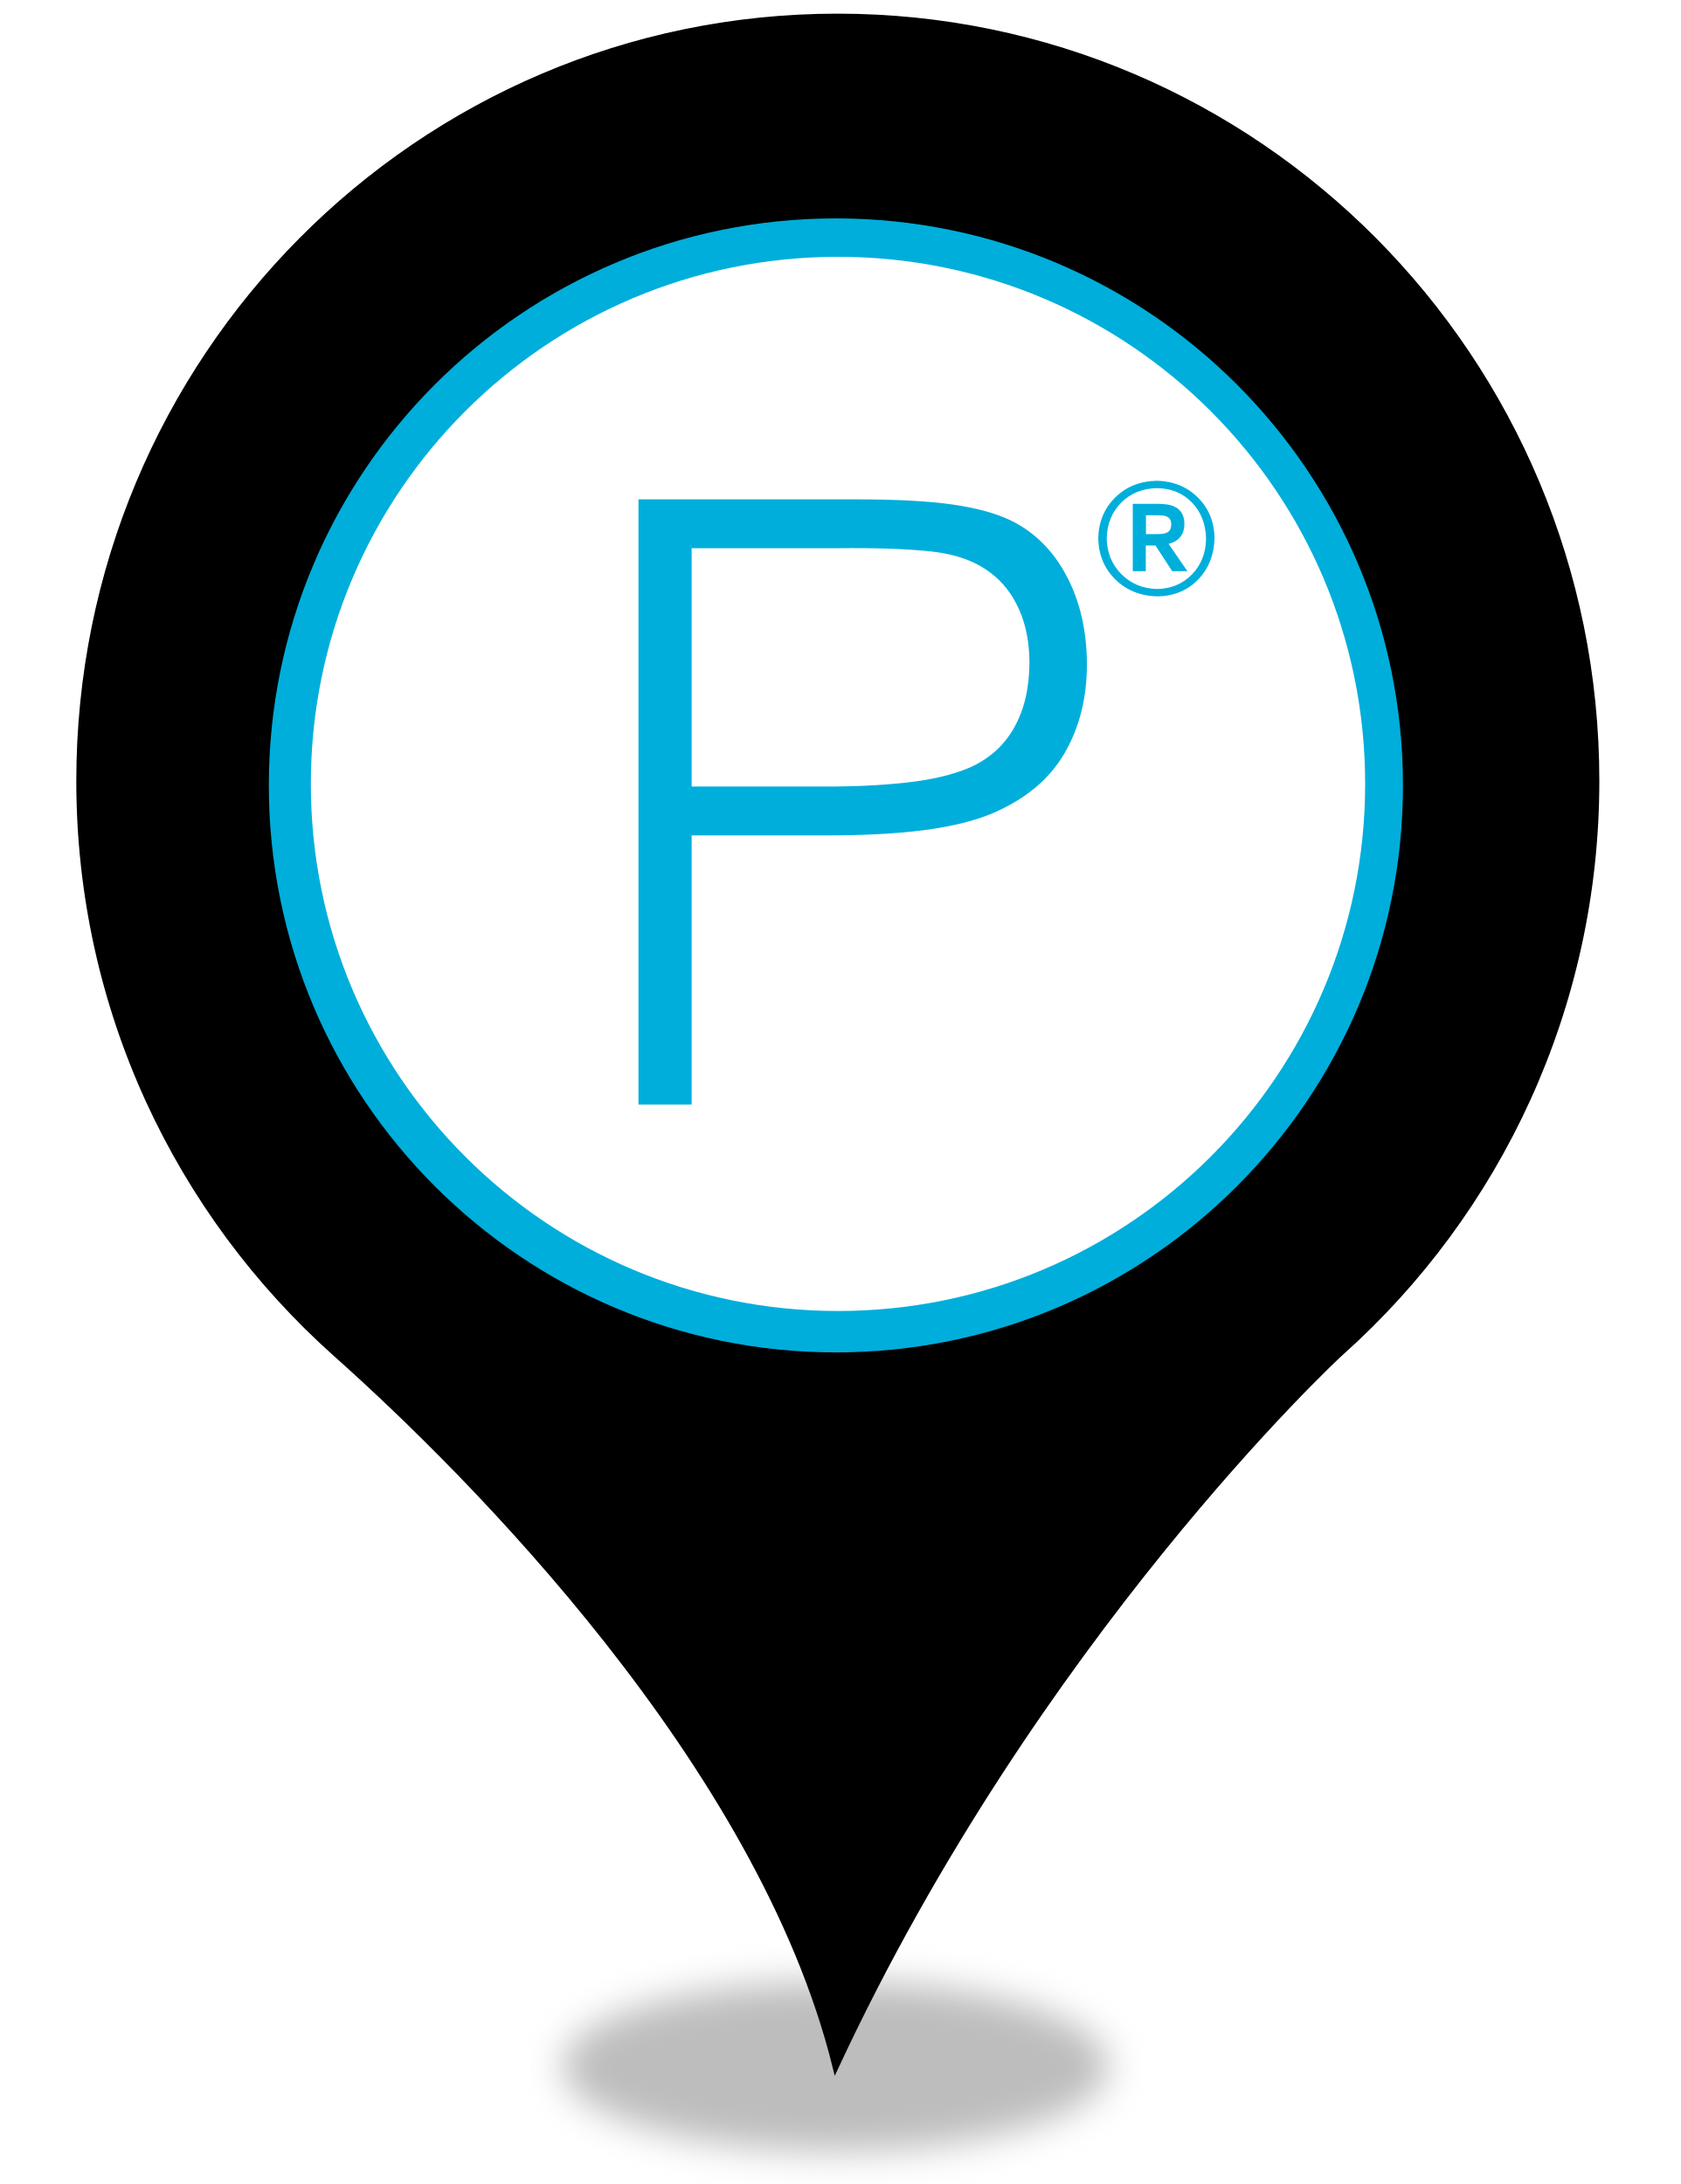
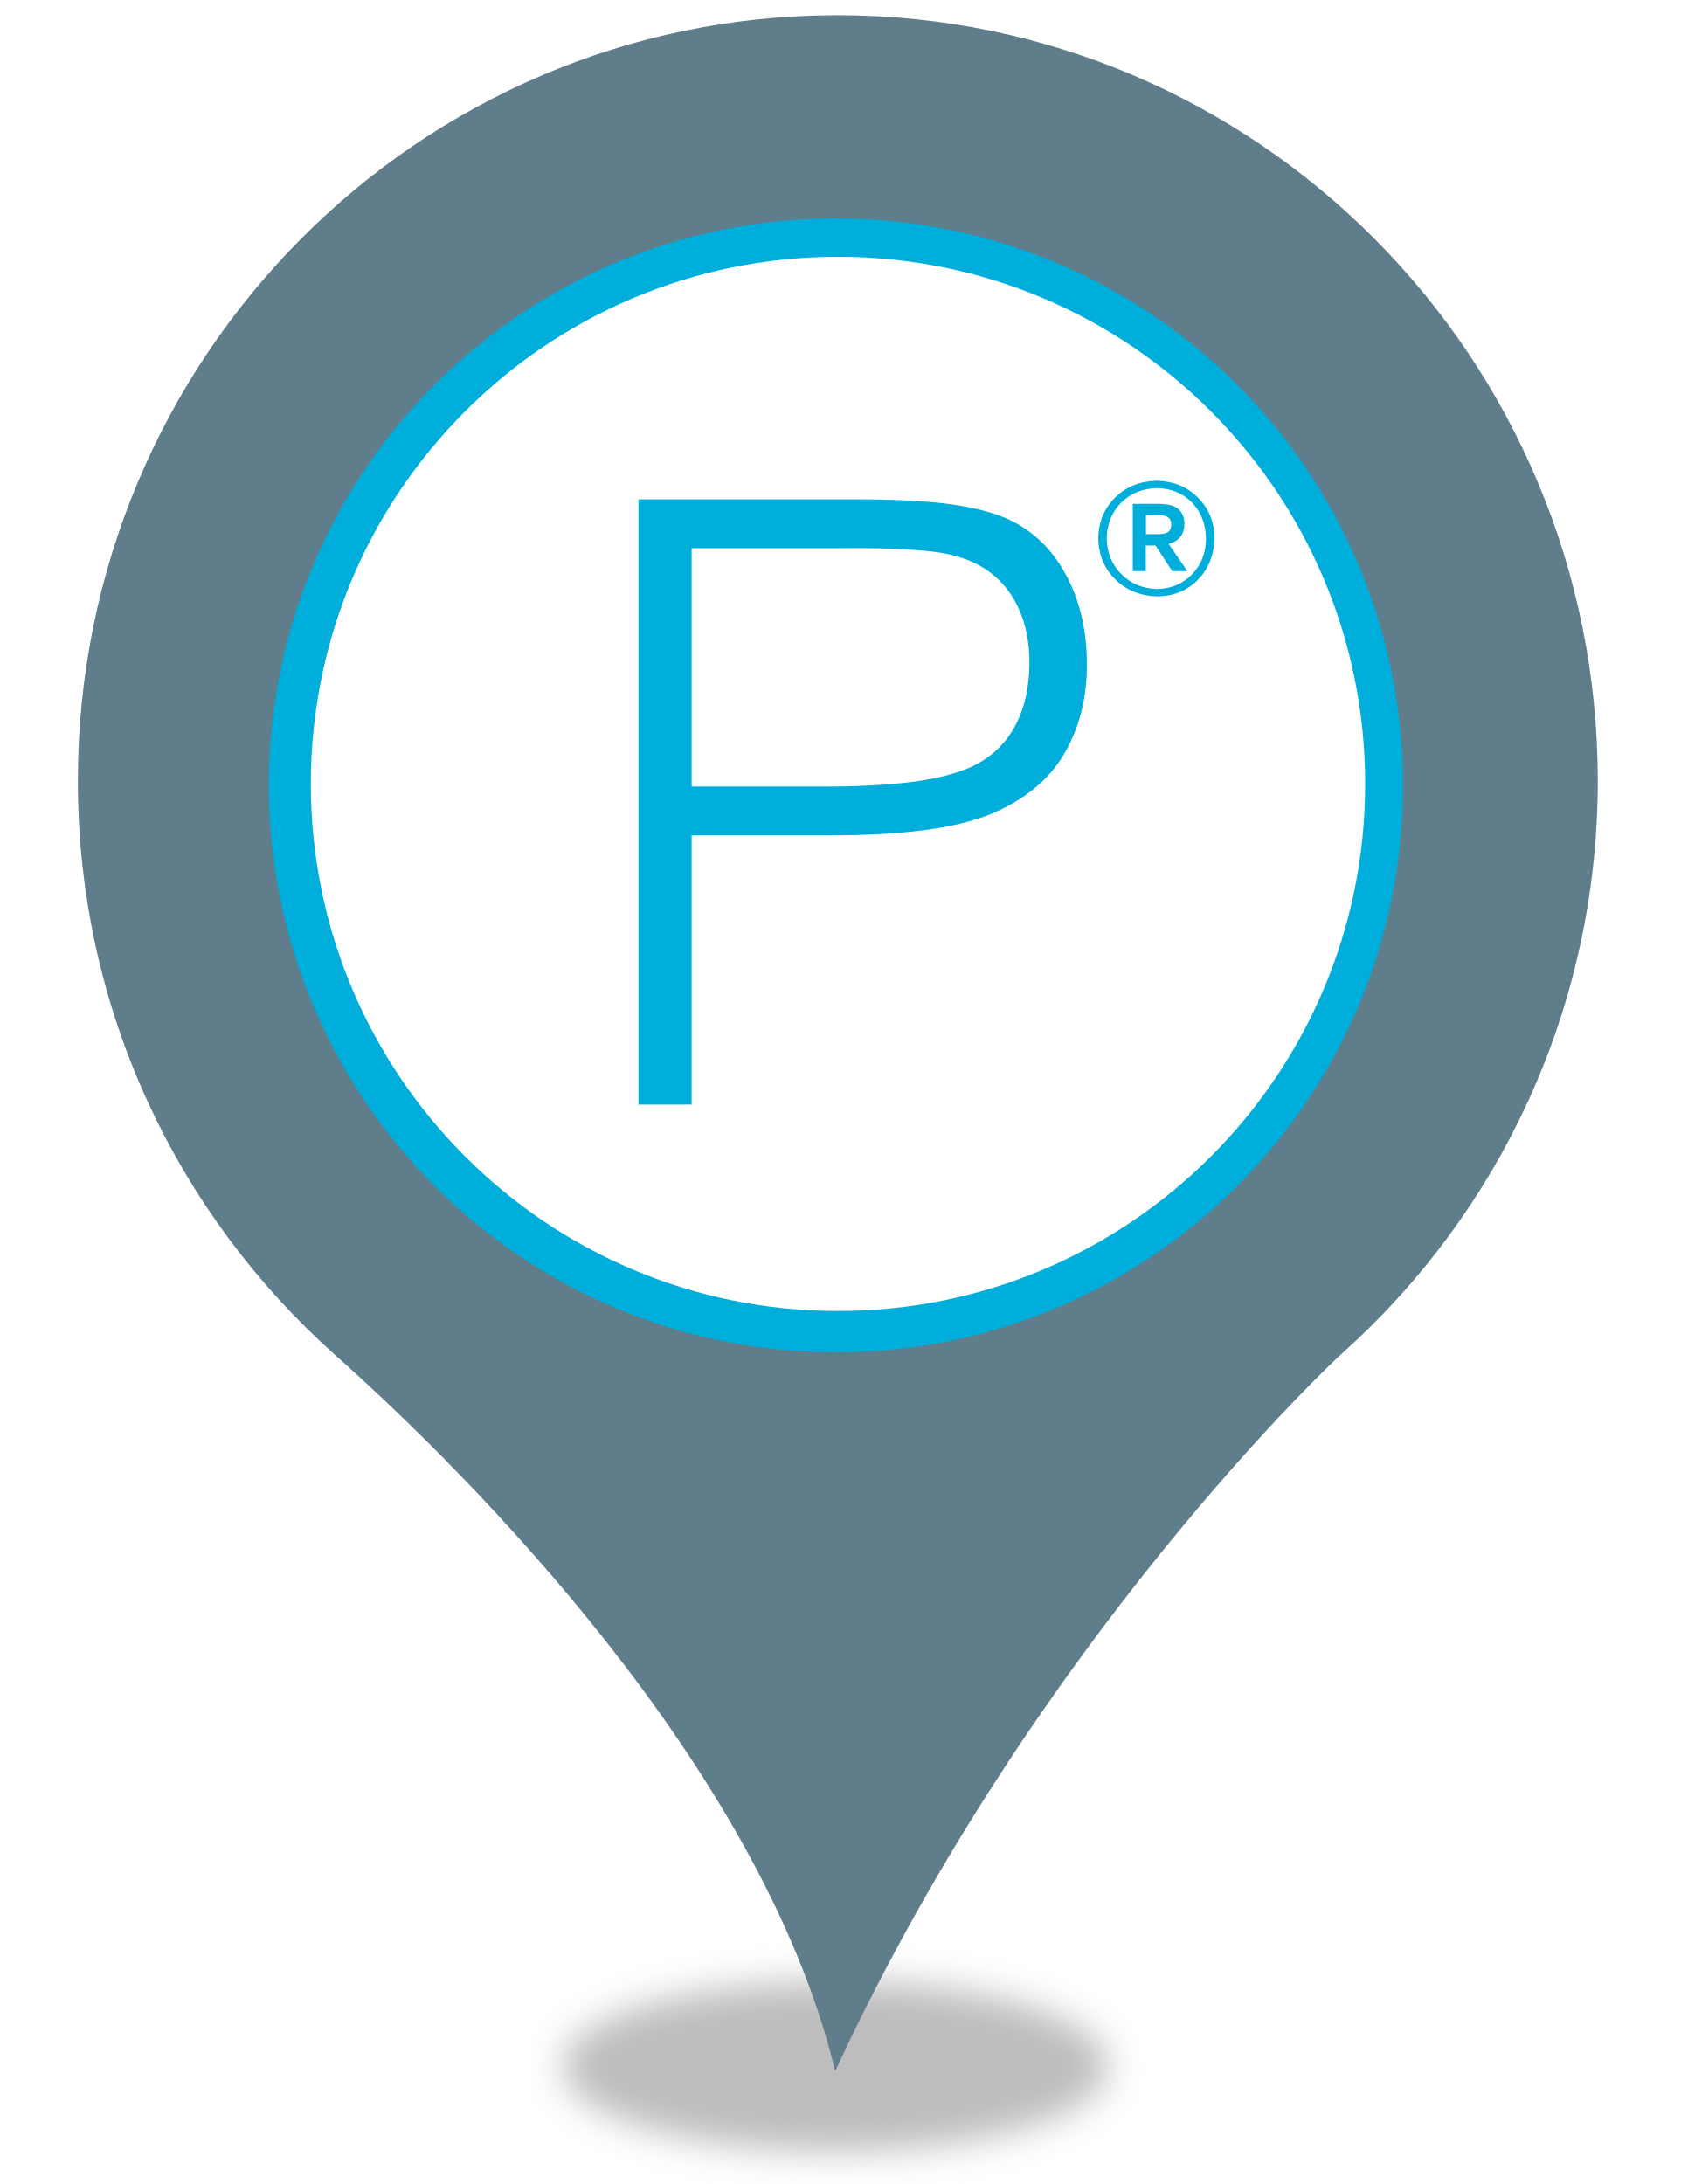
<svg xmlns="http://www.w3.org/2000/svg" style="isolation:isolate" viewBox="0 0 400 520" width="400pt" height="520pt">
  <defs>
-     <clipPath id="_clipPath_h2an5NY3AFwtq8SnhtYER0k1ZxqpuNB4">
+     <clipPath id="_clipPath_S0emuEhO7CXngkKy6BsACbnrWILs4itQ">
      <rect width="400" height="520" />
    </clipPath>
  </defs>
-   <g clip-path="url(#_clipPath_h2an5NY3AFwtq8SnhtYER0k1ZxqpuNB4)">
+   <g clip-path="url(#_clipPath_S0emuEhO7CXngkKy6BsACbnrWILs4itQ)">
    <g>
      <defs>
-         <filter id="aquunELXCnPIgfqNjBcYuiWFeaJEymml" x="-200%" y="-200%" width="400%" height="400%" filterUnits="objectBoundingBox" color-interpolation-filters="sRGB">
+         <filter id="CTD8vkH4m6VynrKkQ0lUbwnl7yRQJLBT" x="-200%" y="-200%" width="400%" height="400%" filterUnits="objectBoundingBox" color-interpolation-filters="sRGB">
          <feGaussianBlur stdDeviation="4.294" />
        </filter>
      </defs>
-       <g filter="url(#aquunELXCnPIgfqNjBcYuiWFeaJEymml)">
+       <g filter="url(#CTD8vkH4m6VynrKkQ0lUbwnl7yRQJLBT)">
        <ellipse vector-effect="non-scaling-stroke" cx="198.914" cy="492" rx="65" ry="20.167" fill="rgb(162,162,162)" fill-opacity="0.7" />
      </g>
      <defs>
-         <filter id="dQQIt2z1VreclV17MhMvy7nnYKGK4c6D" x="-200%" y="-200%" width="400%" height="400%" filterUnits="objectBoundingBox" color-interpolation-filters="sRGB">
+         <filter id="0WFzfVyvMUg8q2R403hhE5i9PQlAYr87" x="-200%" y="-200%" width="400%" height="400%" filterUnits="objectBoundingBox" color-interpolation-filters="sRGB">
          <feGaussianBlur stdDeviation="0" />
        </filter>
      </defs>
-       <g filter="url(#dQQIt2z1VreclV17MhMvy7nnYKGK4c6D)">
-         <path d=" M 18.914 185.931 C 18.914 85.382 99.774 4 199.384 4 C 299.14 4 380 85.382 380 185.931 C 380 239.891 356.562 288.544 319.355 321.863 C 317.304 323.633 246.405 390.124 198.944 492 C 181.073 419.906 111.785 350.613 79.998 322.306 C 42.498 288.839 18.914 240.186 18.914 185.931 Z  M 311.005 185.931" fill="rgb(0,0,0)" vector-effect="non-scaling-stroke" stroke-width="2" stroke="rgb(0,0,0)" stroke-linejoin="miter" stroke-linecap="butt" stroke-miterlimit="4" />
+       <g filter="url(#0WFzfVyvMUg8q2R403hhE5i9PQlAYr87)">
+         <path d=" M 18.914 185.931 C 18.914 85.382 99.774 4 199.384 4 C 299.14 4 380 85.382 380 185.931 C 380 239.891 356.562 288.544 319.355 321.863 C 317.304 323.633 246.405 390.124 198.944 492 C 181.073 419.906 111.785 350.613 79.998 322.306 C 42.498 288.839 18.914 240.186 18.914 185.931 Z  M 311.005 185.931" fill="rgb(96,125,139)" vector-effect="non-scaling-stroke" stroke-width="1" stroke="rgb(96,125,139)" stroke-linejoin="miter" stroke-linecap="butt" stroke-miterlimit="4" />
      </g>
    </g>
    <circle vector-effect="non-scaling-stroke" cx="199" cy="187" r="135" fill="rgb(0,174,219)" />
    <circle vector-effect="non-scaling-stroke" cx="199.5" cy="186.642" r="125.5" fill="rgb(255,255,255)" />
    <g>
      <path d=" M 164.655 263 L 164.655 198.907 L 196.498 198.907 C 205.73 198.911 213.546 198.494 219.946 197.657 C 226.346 196.819 231.661 195.535 235.893 193.804 C 243.9 190.457 249.726 185.669 253.37 179.439 C 257.015 173.209 258.809 166.023 258.754 157.879 C 258.694 150.012 257.078 143.089 253.906 137.11 C 250.734 131.131 246.362 126.759 240.792 123.995 C 237.266 122.265 232.631 120.98 226.886 120.142 C 221.141 119.305 213.393 118.888 203.642 118.892 L 152 118.892 L 152 263 L 164.655 263 Z  M 164.655 187.272 L 164.655 130.527 L 199.356 130.527 C 208.813 130.417 216.382 130.689 222.064 131.343 C 227.745 131.999 232.355 133.699 235.893 136.446 C 238.776 138.62 241.021 141.52 242.629 145.147 C 244.236 148.774 245.052 152.95 245.078 157.675 C 245.069 163.735 243.862 168.914 241.455 173.213 C 239.048 177.513 235.493 180.702 230.79 182.781 C 226.758 184.487 221.757 185.669 215.787 186.328 C 209.817 186.987 203.183 187.302 195.885 187.272 L 164.655 187.272 Z " fill="rgb(0,174,219)" />
      <path d=" M 289.142 127.988 C 289.045 124.139 287.707 120.946 285.125 118.409 C 282.544 115.872 279.299 114.556 275.392 114.462 C 271.394 114.555 268.095 115.883 265.495 118.446 C 262.894 121.009 261.547 124.252 261.454 128.175 C 261.547 132.135 262.913 135.406 265.551 137.988 C 268.189 140.57 271.544 141.907 275.616 142 C 279.531 141.911 282.742 140.566 285.251 137.965 C 287.76 135.363 289.057 132.038 289.142 127.988 L 289.142 127.988 Z  M 287.124 128.362 C 287.046 131.75 285.922 134.557 283.752 136.783 C 281.582 139.008 278.832 140.162 275.504 140.244 C 272.076 140.158 269.235 138.984 266.98 136.722 C 264.725 134.46 263.555 131.623 263.472 128.212 C 263.548 124.77 264.695 121.93 266.914 119.693 C 269.134 117.456 271.972 116.298 275.429 116.218 C 278.859 116.29 281.649 117.445 283.799 119.684 C 285.949 121.923 287.057 124.815 287.124 128.362 L 287.124 128.362 Z  M 282.678 135.984 L 278.194 129.483 C 279.463 129.176 280.409 128.612 281.034 127.792 C 281.658 126.971 281.969 125.941 281.968 124.7 C 281.971 123.81 281.787 123.012 281.417 122.304 C 281.046 121.596 280.47 121.05 279.689 120.665 C 279.202 120.422 278.615 120.243 277.928 120.127 C 277.24 120.011 276.345 119.954 275.242 119.955 L 269.675 119.955 L 269.675 135.984 L 272.776 135.984 L 272.776 129.894 L 275.093 129.894 L 279.053 135.984 L 282.678 135.984 Z  M 272.813 127.166 L 272.813 122.682 L 275.504 122.682 C 275.949 122.68 276.338 122.694 276.671 122.724 C 277.005 122.755 277.3 122.815 277.559 122.906 C 278.02 123.076 278.349 123.325 278.544 123.654 C 278.74 123.982 278.835 124.381 278.829 124.849 C 278.832 125.298 278.762 125.681 278.619 125.998 C 278.477 126.316 278.248 126.568 277.932 126.755 C 277.673 126.903 277.351 127.009 276.966 127.073 C 276.58 127.137 276.118 127.168 275.579 127.166 L 272.813 127.166 Z " fill="rgb(0,174,219)" />
    </g>
  </g>
</svg>
